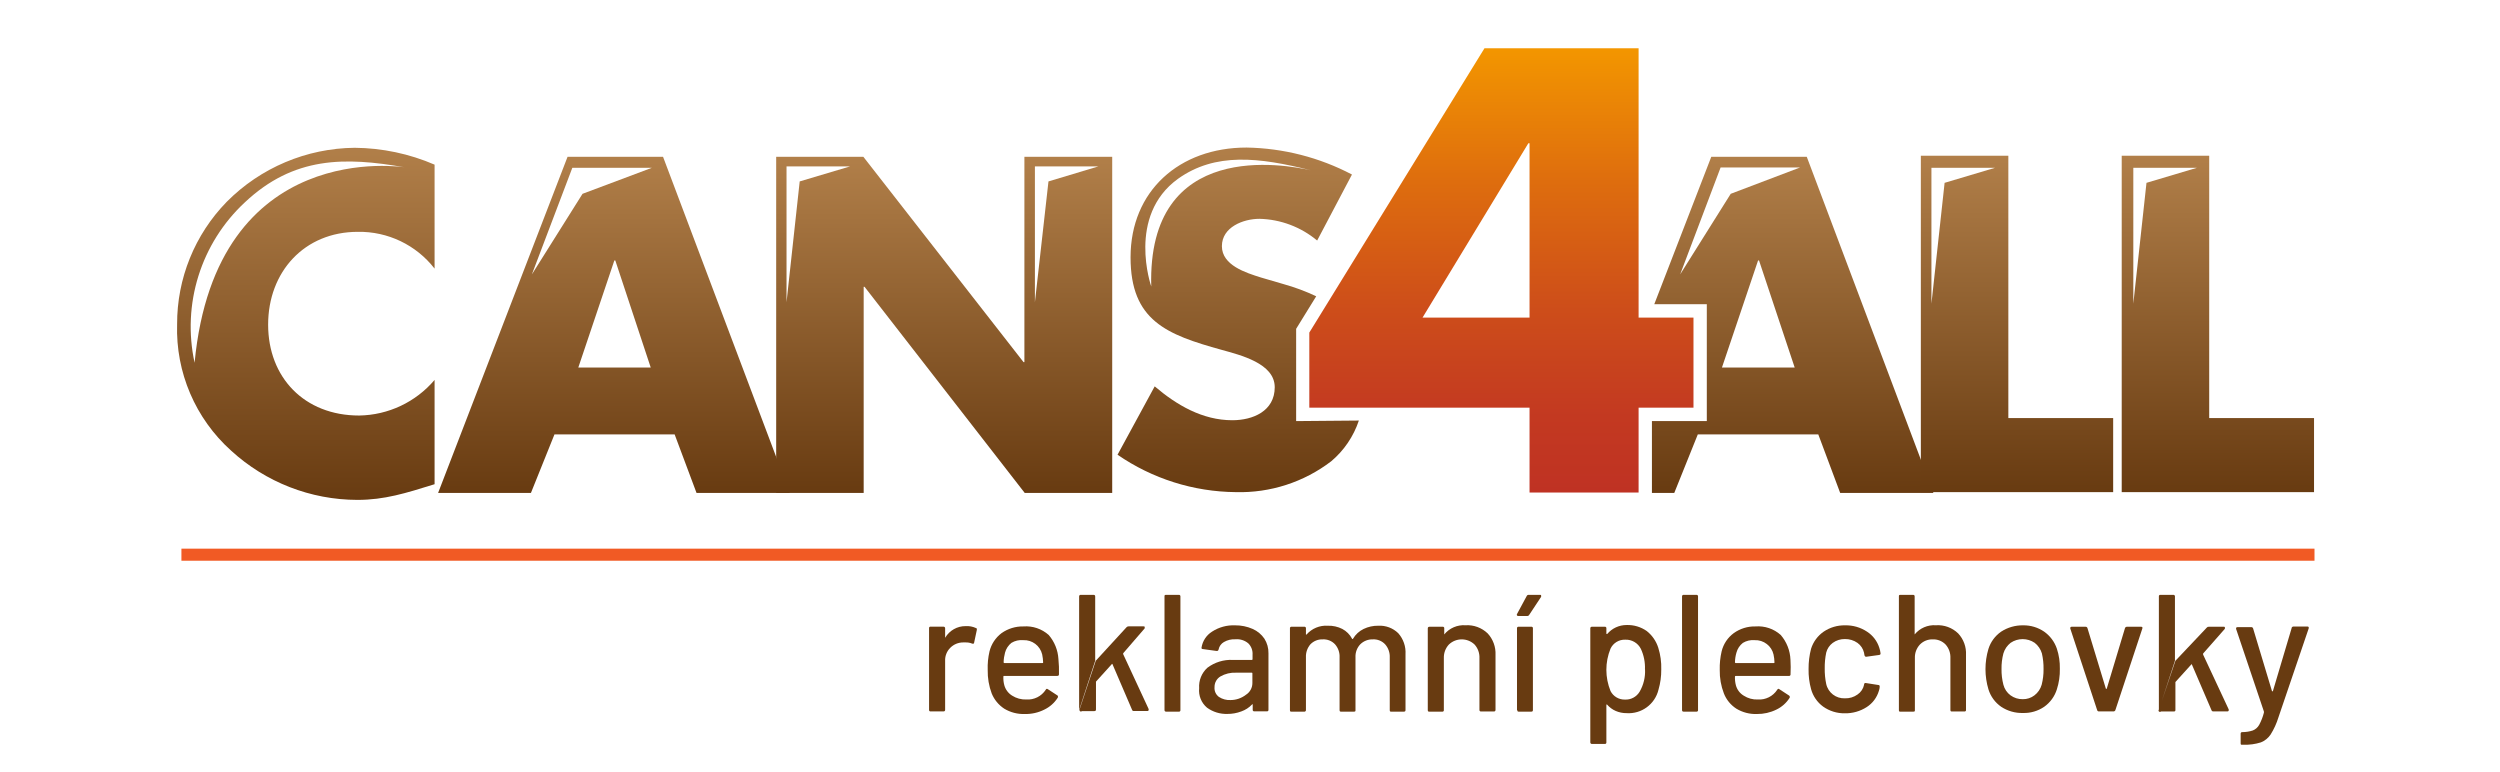
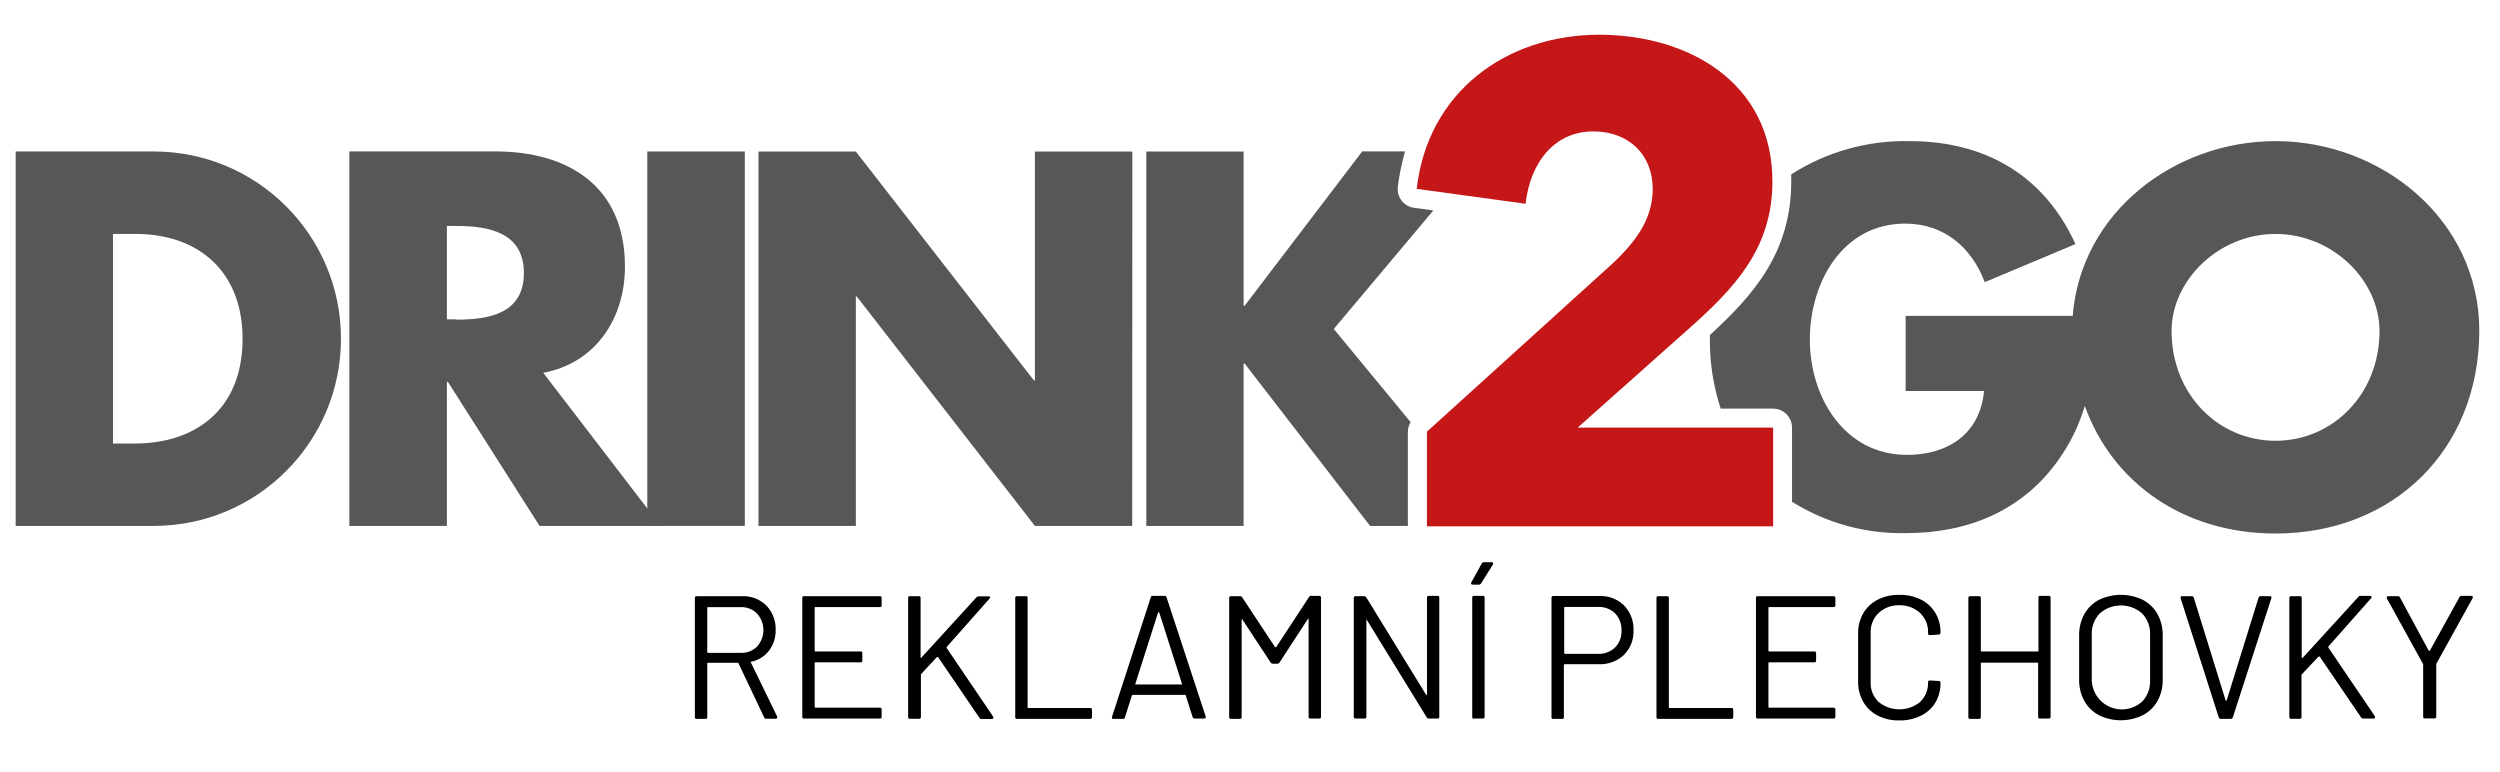
- <svg xmlns="http://www.w3.org/2000/svg" xmlns:xlink="http://www.w3.org/1999/xlink" id="Vrstva_1" data-name="Vrstva 1" viewBox="0 0 318.87 98.45">
+ <svg xmlns="http://www.w3.org/2000/svg" id="Vrstva_1" data-name="Vrstva 1" viewBox="0 0 318.87 98.45">
  <defs>
-     <style>.cls-1{fill:url(#Nepojmenovaný_přechod);}.cls-2{fill:url(#Nepojmenovaný_přechod_2);}.cls-3{fill:url(#Nepojmenovaný_přechod_3);}.cls-4{fill:url(#Nepojmenovaný_přechod_4);}.cls-5{fill:url(#Nepojmenovaný_přechod_5);}.cls-6{fill:url(#Nepojmenovaný_přechod_6);}.cls-7{fill:url(#Nepojmenovaný_přechod_7);}.cls-8{fill:url(#Nepojmenovaný_přechod_8);}.cls-9{fill:#683b11;}.cls-10{fill:#f15a24;}</style>
-     <linearGradient id="Nepojmenovaný_přechod" x1="191.5" y1="91.73" x2="191.5" y2="35.07" gradientTransform="matrix(1, 0, 0, -1, 0, 97.89)" gradientUnits="userSpaceOnUse">
-       <stop offset="0" stop-color="#f39600" />
-       <stop offset="0.3" stop-color="#de6d0e" />
-       <stop offset="0.59" stop-color="#cd4d1a" />
-       <stop offset="0.83" stop-color="#c33921" />
-       <stop offset="1" stop-color="#bf3223" />
-     </linearGradient>
-     <linearGradient id="Nepojmenovaný_přechod_2" x1="39" y1="79.04" x2="39" y2="34.13" gradientTransform="matrix(1, 0, 0, -1, 0, 97.89)" gradientUnits="userSpaceOnUse">
-       <stop offset="0" stop-color="#b17f49" />
-       <stop offset="1" stop-color="#683b11" />
-     </linearGradient>
-     <linearGradient id="Nepojmenovaný_přechod_3" x1="157.93" y1="79.07" x2="157.93" y2="35.07" xlink:href="#Nepojmenovaný_přechod_2" />
-     <linearGradient id="Nepojmenovaný_přechod_4" x1="78.31" y1="77.89" x2="78.31" y2="35.02" xlink:href="#Nepojmenovaný_přechod_2" />
-     <linearGradient id="Nepojmenovaný_přechod_5" x1="228.65" y1="77.89" x2="228.65" y2="35.02" xlink:href="#Nepojmenovaný_přechod_2" />
-     <linearGradient id="Nepojmenovaný_přechod_6" x1="120.43" y1="77.89" x2="120.43" y2="35.02" xlink:href="#Nepojmenovaný_přechod_2" />
-     <linearGradient id="Nepojmenovaný_přechod_7" x1="257.26" y1="78.03" x2="257.26" y2="35.12" xlink:href="#Nepojmenovaný_přechod_2" />
-     <linearGradient id="Nepojmenovaný_přechod_8" x1="282.88" y1="78.03" x2="282.88" y2="35.12" xlink:href="#Nepojmenovaný_přechod_2" />
+     <style>.cls-1{fill:#c51618;}.cls-2{fill:#575756;}</style>
  </defs>
-   <path class="cls-1" d="M216,40.51V52h-7V62.82H195.09V52H167V42.42L189.34,6.16H209V40.51ZM195.09,18.27h-.15l-13.5,22.24h13.65Z" />
-   <path class="cls-2" d="M45.64,29.57a12.14,12.14,0,0,1,9.79,4.69V21a26.26,26.26,0,0,0-10.19-2.15,23.31,23.31,0,0,0-16.33,6.9,22.25,22.25,0,0,0-6.32,15.61,20.79,20.79,0,0,0,6.89,16.12,23.89,23.89,0,0,0,16.1,6.28c3.47,0,6.15-.85,9.85-2V48.46A12.88,12.88,0,0,1,45.81,53c-7,0-11.61-4.86-11.61-11.59S38.81,29.57,45.64,29.57ZM24.82,46.27a21.63,21.63,0,0,1,6.41-20.46C37.47,19.94,44,20,51.62,21.34,51.62,21.34,27.56,17.4,24.82,46.27Z" />
-   <path class="cls-3" d="M165.32,53.71V41.94l2.56-4.15a26,26,0,0,0-4.19-1.56l-2.84-.83c-1.94-.61-5-1.56-5-4s2.74-3.49,4.79-3.49A11.91,11.91,0,0,1,168,30.68l4.44-8.42A30,30,0,0,0,159,18.82c-8.59,0-14.8,5.54-14.8,14,0,8.09,4.61,9.86,11.61,11.8,2.39.67,6.78,1.72,6.78,4.77s-2.79,4.21-5.41,4.21c-3.81,0-7.11-1.94-9.9-4.32L142.54,58a27,27,0,0,0,15.08,4.77,19.18,19.18,0,0,0,12.18-3.94,11.6,11.6,0,0,0,3.52-5.19ZM146.84,36.54s-3.16-9,3.42-13.74c4.74-3.38,10.32-2.75,16.92-1.08l.48.12-.48-.12C164,21,146.3,17.64,146.84,36.54Z" />
-   <path class="cls-4" d="M84.57,20H72.39L55.88,62.87H67.72l3-7.46H86.05l2.79,7.46h11.89ZM73.76,46.88l4.6-13.66h.12L83,46.88Zm.54-22.16L67.84,35,73,21.4H83.15Z" />
-   <path class="cls-5" d="M230.45,20H218.27L211,38.8h6.7V53.71h-7v9.16h2.85l3-7.46h15.37l2.79,7.46H246.6ZM219.63,46.88l4.61-13.66h.12l4.55,13.66Zm1.12-22.16L214.3,35l5.16-13.64H229.6Z" />
-   <path class="cls-6" d="M130.66,20V46.19h-.11L110.12,20H99V62.87h11.16V36.58h.11L130.7,62.87h11.16V20ZM102,23.14l-1.68,15.41V21.22h8.12Zm31.73,0L132,38.55V21.22h8.11Z" />
-   <path class="cls-7" d="M256.16,53.32V19.86H245V62.77h24.53V53.32Zm-8.13-30-1.68,15.42V21.4h8.12Z" />
-   <path class="cls-8" d="M281.78,53.32V19.86H270.62V62.77h24.53V53.32Zm-8-30L272.1,38.74V21.4h8.12Z" />
-   <path class="cls-9" d="M124.49,80.11c.1,0,.12.12.1.25l-.34,1.6c0,.13-.1.18-.26.13a2,2,0,0,0-.84-.15h-.3a2.31,2.31,0,0,0-1.65.69,2.23,2.23,0,0,0-.65,1.69v6.21c0,.15-.08.21-.22.21h-1.62a.18.18,0,0,1-.21-.15V80.15a.18.18,0,0,1,.14-.22h1.69a.2.2,0,0,1,.22.21v1.21h0a3,3,0,0,1,2.62-1.49A2.74,2.74,0,0,1,124.49,80.11Z" />
-   <path class="cls-9" d="M135.07,86c0,.14-.07.21-.22.21h-6.78c-.07,0-.09,0-.09.09a3.47,3.47,0,0,0,.12,1.11,2.27,2.27,0,0,0,1,1.32,3.15,3.15,0,0,0,1.8.49,2.74,2.74,0,0,0,2.48-1.24c.06-.14.16-.16.28-.07l1.24.81a.26.26,0,0,1,0,.29,4.17,4.17,0,0,1-1.7,1.5,5.25,5.25,0,0,1-2.49.56,4.74,4.74,0,0,1-2.62-.68,4.21,4.21,0,0,1-1.6-1.94,8.1,8.1,0,0,1-.51-3,9,9,0,0,1,.23-2.37,4.17,4.17,0,0,1,1.53-2.32,4.66,4.66,0,0,1,2.8-.86,4.35,4.35,0,0,1,3.22,1.09A5.15,5.15,0,0,1,135,84.06,15.15,15.15,0,0,1,135.07,86ZM129,82a2.37,2.37,0,0,0-.81,1.24,5.16,5.16,0,0,0-.18,1.24.09.09,0,0,0,.09.09h4.87c.06,0,.08,0,.08-.09a6,6,0,0,0-.12-1,2.37,2.37,0,0,0-2.41-1.83A2.46,2.46,0,0,0,129,82Z" />
-   <path class="cls-9" d="M137.64,90.56V76.08a.2.2,0,0,1,.16-.21h1.67c.15,0,.22.07.22.21v8.2h0m.07,0L143.69,80a.34.34,0,0,1,.26-.11h1.89c.09,0,.14,0,.16.07s0,.12,0,.19l-2.74,3.17v.12l3.25,7v.09c0,.11-.06.16-.18.16h-1.72a.21.21,0,0,1-.22-.16l-2.49-5.8c0-.06-.07-.08-.11,0l-2,2.21v3.55c0,.15-.07.21-.22.21H138a.18.18,0,0,1-.26,0,.2.2,0,0,1-.05-.19Z" />
-   <path class="cls-9" d="M148.53,90.56V76.08c0-.14,0-.21.21-.21h1.61a.19.19,0,0,1,.21.16,0,0,0,0,1,0,0V90.56a.18.18,0,0,1-.15.21h-1.67A.19.19,0,0,1,148.53,90.56Z" />
-   <path class="cls-9" d="M159.78,80.22a3.54,3.54,0,0,1,1.49,1.24,3.35,3.35,0,0,1,.52,1.87v7.19a.18.18,0,0,1-.15.21H160a.19.19,0,0,1-.22-.16v-.71c0-.07,0-.08-.09,0a3.47,3.47,0,0,1-1.36.88,4.92,4.92,0,0,1-1.78.32,4.18,4.18,0,0,1-2.6-.8,2.86,2.86,0,0,1-1-2.48A3.22,3.22,0,0,1,154,85.17a5,5,0,0,1,3.24-1h2.44a.08.08,0,0,0,.08-.08v-.58a1.86,1.86,0,0,0-.54-1.45,2.24,2.24,0,0,0-1.64-.52,2.63,2.63,0,0,0-1.47.35,1.4,1.4,0,0,0-.68.94.22.22,0,0,1-.26.2l-1.73-.24c-.14,0-.21-.08-.19-.17a2.94,2.94,0,0,1,1.35-2.06,5,5,0,0,1,2.93-.8A5.44,5.44,0,0,1,159.78,80.22Zm-.87,8.4a1.76,1.76,0,0,0,.83-1.5V85.87a.07.07,0,0,0-.08-.07h-2a3.66,3.66,0,0,0-2,.48,1.56,1.56,0,0,0-.75,1.37,1.39,1.39,0,0,0,.56,1.24,2.47,2.47,0,0,0,1.49.4A3.2,3.2,0,0,0,158.91,88.62Z" />
-   <path class="cls-9" d="M178.34,80.76a3.7,3.7,0,0,1,.93,2.69v7.11c0,.15-.06.21-.21.21h-1.59c-.15,0-.21,0-.21-.21V83.87a2.38,2.38,0,0,0-.59-1.69,2,2,0,0,0-1.57-.63,2.19,2.19,0,0,0-1.59.62,2.25,2.25,0,0,0-.62,1.67v6.72c0,.15,0,.21-.21.21h-1.59c-.15,0-.23,0-.23-.21V83.87a2.35,2.35,0,0,0-.58-1.69,2,2,0,0,0-1.57-.63,2.08,2.08,0,0,0-1.56.62,2.37,2.37,0,0,0-.58,1.67v6.72a.2.2,0,0,1-.16.21h-1.67c-.15,0-.21,0-.21-.21V80.15a.18.18,0,0,1,.16-.21h1.66a.19.19,0,0,1,.22.15v.78a0,0,0,0,0,0,.07h.07a3.32,3.32,0,0,1,2.72-1.13,3.83,3.83,0,0,1,1.85.41,3,3,0,0,1,1.24,1.24c0,.07.09.07.13,0a3.17,3.17,0,0,1,1.35-1.24,4.15,4.15,0,0,1,1.87-.41A3.38,3.38,0,0,1,178.34,80.76Z" />
-   <path class="cls-9" d="M189.75,80.79a3.78,3.78,0,0,1,1,2.75v7a.2.2,0,0,1-.16.21h-1.68a.19.19,0,0,1-.21-.16V83.94a2.43,2.43,0,0,0-.62-1.73,2.37,2.37,0,0,0-3.28,0,2.42,2.42,0,0,0-.64,1.71v6.64a.18.18,0,0,1-.15.21h-1.67c-.15,0-.23,0-.23-.21V80.15c0-.14.08-.21.23-.21H184a.18.18,0,0,1,.21.15.06.06,0,0,1,0,.06v.77h0a3.21,3.21,0,0,1,2.71-1.17A3.75,3.75,0,0,1,189.75,80.79Z" />
-   <path class="cls-9" d="M193.49,78.5a.15.15,0,0,1,0-.18l1.24-2.3a.26.26,0,0,1,.26-.15h1.43c.07,0,.13,0,.15.08a1,1,0,0,1,0,.17l-1.52,2.3a.28.28,0,0,1-.25.15h-1.13A.2.2,0,0,1,193.49,78.5Zm0,12.06V80.15a.18.18,0,0,1,.15-.21h1.67a.18.18,0,0,1,.21.15.06.06,0,0,1,0,.06V90.56c0,.15-.06.21-.21.21H193.7c-.11,0-.18-.06-.18-.21Z" />
-   <path class="cls-9" d="M211.89,85.39a8.91,8.91,0,0,1-.35,2.57,3.92,3.92,0,0,1-4.09,3,3.39,3.39,0,0,1-1.37-.28,3.12,3.12,0,0,1-1.11-.82h-.08a.06.06,0,0,0,0,.06v4.76a.18.18,0,0,1-.16.21h-1.67a.2.2,0,0,1-.22-.21V80.15a.19.19,0,0,1,.22-.21h1.62a.18.18,0,0,1,.21.15v.77H205a3.23,3.23,0,0,1,1.1-.84,3.26,3.26,0,0,1,1.38-.3,4.23,4.23,0,0,1,2.55.76,4.4,4.4,0,0,1,1.48,2.14A8.38,8.38,0,0,1,211.89,85.39Zm-2.08,0a5.66,5.66,0,0,0-.52-2.63,2.13,2.13,0,0,0-2-1.17,2,2,0,0,0-1.87,1.14,7.14,7.14,0,0,0,0,5.41,2,2,0,0,0,1.81,1.09,2.07,2.07,0,0,0,1.9-1,5.16,5.16,0,0,0,.69-2.87Z" />
-   <path class="cls-9" d="M214.54,90.56V76.08a.19.19,0,0,1,.21-.21h1.62a.19.19,0,0,1,.21.16V90.56a.18.18,0,0,1-.16.21h-1.67C214.61,90.77,214.54,90.71,214.54,90.56Z" />
-   <path class="cls-9" d="M228.38,86a.18.18,0,0,1-.15.21.06.06,0,0,1-.06,0h-6.79a.09.09,0,0,0-.09.09,3.78,3.78,0,0,0,.12,1.11,2.21,2.21,0,0,0,1,1.32,3.07,3.07,0,0,0,1.79.49,2.74,2.74,0,0,0,2.48-1.24c.08-.14.17-.16.28-.07l1.24.81a.23.23,0,0,1,.06.29,4.08,4.08,0,0,1-1.69,1.5,5.46,5.46,0,0,1-2.48.56,4.72,4.72,0,0,1-2.62-.68,4.08,4.08,0,0,1-1.59-1.94,7.93,7.93,0,0,1-.53-3,9.45,9.45,0,0,1,.24-2.37,4.06,4.06,0,0,1,1.54-2.32,4.56,4.56,0,0,1,2.78-.86,4.32,4.32,0,0,1,3.22,1.09,5.15,5.15,0,0,1,1.24,3.15A17.22,17.22,0,0,1,228.38,86Zm-6.08-4a2.33,2.33,0,0,0-.82,1.24,4.71,4.71,0,0,0-.19,1.24.09.09,0,0,0,.09.09h4.87c.06,0,.08,0,.08-.09a5.18,5.18,0,0,0-.12-1,2.32,2.32,0,0,0-.85-1.33,2.37,2.37,0,0,0-1.56-.5A2.47,2.47,0,0,0,222.3,82Z" />
-   <path class="cls-9" d="M232.53,90.12A4.1,4.1,0,0,1,231,87.9a8.93,8.93,0,0,1-.32-2.57,9.88,9.88,0,0,1,.32-2.59,4.19,4.19,0,0,1,1.6-2.17,4.72,4.72,0,0,1,2.75-.81,4.86,4.86,0,0,1,2.79.81,3.81,3.81,0,0,1,1.56,2.05,3.38,3.38,0,0,1,.16.7c0,.12,0,.18-.18.22l-1.66.23h0c-.1,0-.17-.07-.21-.19l-.06-.34a2.13,2.13,0,0,0-.83-1.24,2.7,2.7,0,0,0-1.6-.49,2.56,2.56,0,0,0-1.56.49,2.22,2.22,0,0,0-.83,1.24,9.25,9.25,0,0,0-.19,2,9,9,0,0,0,.19,2,2.34,2.34,0,0,0,2.39,1.83,2.6,2.6,0,0,0,1.61-.49,2,2,0,0,0,.83-1.24h0v-.09a.19.19,0,0,1,.23-.13h0l1.59.25a.16.16,0,0,1,.17.18v.08a1.65,1.65,0,0,1-.1.48,3.71,3.71,0,0,1-1.56,2.08,5,5,0,0,1-2.78.79A4.65,4.65,0,0,1,232.53,90.12Z" />
-   <path class="cls-9" d="M249.76,80.79a3.73,3.73,0,0,1,1,2.75v7a.18.18,0,0,1-.16.21H249c-.15,0-.23,0-.23-.21V83.94a2.44,2.44,0,0,0-.61-1.73,2.17,2.17,0,0,0-1.64-.66,2.2,2.2,0,0,0-1.64.66,2.4,2.4,0,0,0-.64,1.71v6.64c0,.15,0,.21-.21.21h-1.62c-.15,0-.21,0-.21-.21V76.08c0-.14,0-.21.21-.21H244c.15,0,.21.07.21.21v4.84h0a3.21,3.21,0,0,1,2.71-1.17A3.73,3.73,0,0,1,249.76,80.79Z" />
-   <path class="cls-9" d="M255.25,90.15a4.21,4.21,0,0,1-1.63-2.23,9,9,0,0,1,0-5.15,4.21,4.21,0,0,1,1.63-2.21,5,5,0,0,1,2.8-.8,4.63,4.63,0,0,1,2.67.8,4.38,4.38,0,0,1,1.63,2.18,7.68,7.68,0,0,1,.38,2.56,8,8,0,0,1-.38,2.62,4.28,4.28,0,0,1-1.62,2.23,4.55,4.55,0,0,1-2.7.79A4.79,4.79,0,0,1,255.25,90.15Zm4.24-1.46a2.59,2.59,0,0,0,.92-1.35,7.5,7.5,0,0,0,.24-2,8.28,8.28,0,0,0-.21-2,2.69,2.69,0,0,0-.92-1.35,2.74,2.74,0,0,0-3.07,0,2.69,2.69,0,0,0-.92,1.35,7.36,7.36,0,0,0-.24,2,7.5,7.5,0,0,0,.24,2,2.43,2.43,0,0,0,.91,1.35,2.56,2.56,0,0,0,1.56.49A2.36,2.36,0,0,0,259.49,88.69Z" />
-   <path class="cls-9" d="M267.5,90.61l-3.44-10.44v-.08c0-.1.07-.15.19-.15H266a.24.24,0,0,1,.25.17l2.34,7.7s0,.06.07.06a.06.06,0,0,0,.06-.06l2.32-7.7a.26.26,0,0,1,.26-.17h1.79c.15,0,.21.07.16.23l-3.44,10.41a.25.25,0,0,1-.26.16h-1.8A.23.23,0,0,1,267.5,90.61Z" />
-   <path class="cls-9" d="M275.36,90.56V76.08a.18.18,0,0,1,.15-.21h1.68a.2.2,0,0,1,.22.16v8.25h0m.06,0,4-4.23a.29.29,0,0,1,.26-.11h1.9c.07,0,.13,0,.15.07a1.21,1.21,0,0,1,0,.19L281,83.36v.13l3.27,7v.09c0,.11-.06.16-.19.16h-1.77a.23.23,0,0,1-.24-.16l-2.49-5.8c0-.07-.06-.08-.11,0l-2,2.21v3.55a.18.18,0,0,1-.15.21h-1.69a.19.19,0,0,1-.26,0,.18.18,0,0,1,0-.26Z" />
-   <path class="cls-9" d="M285.79,94.83V93.59a.19.19,0,0,1,.16-.21H286a4.32,4.32,0,0,0,1.34-.21,1.61,1.61,0,0,0,.81-.71,6.82,6.82,0,0,0,.61-1.57v-.13l-3.55-10.54v-.09c0-.09.07-.14.2-.14h1.72a.23.23,0,0,1,.25.17l2.41,8a.09.09,0,0,0,.11,0l0,0,2.38-8a.25.25,0,0,1,.25-.25h1.76c.17,0,.21.08.18.24L290.61,91.5a9.17,9.17,0,0,1-1,2.19,2.69,2.69,0,0,1-1.24,1,6.63,6.63,0,0,1-2.21.3H286C285.87,95,285.79,95,285.79,94.83Z" />
-   <rect class="cls-10" x="23.14" y="69.98" width="272.07" height="1.54" />
+   <path class="cls-1" d="M182,67.13V55.06L205.8,33.5c3-2.85,5-5.7,5-9.41,0-4.31-3-7.33-7.59-7.33-4.83,0-8,3.8-8.63,9.23l-13.88-1.9C182.09,11.76,192.09,4.43,204,4.43c11.21,0,22.07,6,22.07,18.72,0,8.71-5.08,13.8-10.69,18.8L201.23,54.54h24.93V67.13Z" />
+   <path class="cls-2" d="M17.2,56.57H14.41V29.84h2.92c8,0,13.61,4.81,13.61,13.36,0,9.31-6.33,13.37-13.74,13.37m2.41-37.25H2V67.08H19.61a23.88,23.88,0,1,0,0-47.76" />
+   <path class="cls-2" d="M58.18,40.73H57V28.82h1.21c4,0,8.61.76,8.61,6s-4.56,5.95-8.61,5.95m11.08,6.78C76,46.3,79.71,40.6,79.71,34c0-10.2-7.16-14.69-16.59-14.69H44.56V67.08H57V48.71h.13L68.82,67.08H84.27Z" />
+   <path class="cls-2" d="M82.56,19.32V67.08H95V19.32Z" />
+   <path class="cls-2" d="M178.92,20.39v0c.09-.37.19-.73.29-1.08h-5.46L158.75,39h-.13V19.33H146.21V67.08h12.41V46.37h.13l16,20.71h4.82v-12a2.47,2.47,0,0,1,.35-1.24l-9.8-11.88,12.7-15.12-2.46-.33a2.41,2.41,0,0,1-2.07-2.66c.07-.65.17-1.28.29-1.9h0" />
+   <path class="cls-2" d="M290.24,56.22c-7.28,0-13.26-5.91-13.26-14,0-6.47,6-12.38,13.26-12.38s13.26,5.91,13.26,12.38c0,8.1-6,14-13.26,14m0-38.22c-12.9,0-24.83,9.09-25.87,22.29H243.06v9.58h10c-.5,5.42-4.54,8.15-9.83,8.15-8,0-12.39-7.4-12.39-14.69S235,28.52,243,28.52c4.92,0,8.47,3,10.15,7.47l11.57-4.86c-4-8.77-11.51-13.13-21.16-13.13a26.91,26.91,0,0,0-15.09,4.24c0,.3,0,.6,0,.91,0,9-4.78,14.47-10.38,19.58,0,.18,0,.36,0,.54a27.83,27.83,0,0,0,1.38,8.85h6.68a2.42,2.42,0,0,1,2.42,2.42V64a26.36,26.36,0,0,0,14.54,4c7.85,0,14.75-2.81,19.36-9.22a23.33,23.33,0,0,0,3.44-7c3.57,9.89,12.7,16.27,24.32,16.27,15.07,0,26-10.71,26-25.9C316.2,28,303.75,18,290.24,18" />
+   <path class="cls-2" d="M144.43,19.33H132V48.52h-.13L109.16,19.33H96.74V67.08h12.42V37.82h.12L132,67.08h12.41Z" />
+   <path d="M97.48,91.53,94.19,84.6a.08.08,0,0,0-.09-.06H90.3a.08.08,0,0,0-.09.09v6.84a.19.19,0,0,1-.22.22H88.85a.19.19,0,0,1-.22-.22V76.27c0-.15.07-.23.22-.23h5.79a4.18,4.18,0,0,1,3.11,1.2,4.25,4.25,0,0,1,1.18,3.12A4.19,4.19,0,0,1,98.08,83a3.81,3.81,0,0,1-2.3,1.41c-.06,0-.07.06,0,.11l3.35,6.88a.36.36,0,0,1,0,.11c0,.11-.06.16-.18.16H97.75A.25.25,0,0,1,97.48,91.53Zm-7.27-14v5.65a.08.08,0,0,0,.09.09h4.16a2.8,2.8,0,0,0,2.1-.8,3.14,3.14,0,0,0,0-4.21,2.78,2.78,0,0,0-2.1-.82H90.3A.08.08,0,0,0,90.21,77.52Z" />
+   <path d="M112.21,77.43H104a.08.08,0,0,0-.09.09V83a.08.08,0,0,0,.09.09h5.77a.19.19,0,0,1,.22.22v.94c0,.15-.07.23-.22.23H104c-.06,0-.09,0-.09.08v5.61a.08.08,0,0,0,.09.09h8.23c.15,0,.22.08.22.23v.94a.19.19,0,0,1-.22.22h-9.68a.19.19,0,0,1-.22-.22V76.27c0-.15.07-.23.22-.23h9.68c.15,0,.22.08.22.23v.94A.19.19,0,0,1,112.21,77.43Z" />
+   <path d="M115.83,91.47V76.27a.2.2,0,0,1,.22-.23h1.14a.21.21,0,0,1,.23.23v7.57s0,.06,0,.07.05,0,.07,0l7.06-7.73a.32.32,0,0,1,.27-.12h1.3a.17.17,0,0,1,.17.09.17.17,0,0,1-.06.18l-5.48,6.19s0,.08,0,.14l5.95,8.78,0,.11c0,.11-.06.16-.2.16h-1.29a.3.3,0,0,1-.27-.13l-5.3-7.78a.08.08,0,0,0-.07,0,.08.08,0,0,0-.06,0L117.46,86a.15.15,0,0,0,0,.11v5.35c0,.15-.08.22-.23.22h-1.14A.2.2,0,0,1,115.83,91.47Z" />
+   <path d="M129.49,91.47V76.27c0-.15.07-.23.22-.23h1.14c.15,0,.22.08.22.23V90.21a.08.08,0,0,0,.09.09h7.89a.21.21,0,0,1,.23.23v.94c0,.15-.08.22-.23.22h-9.34A.19.19,0,0,1,129.49,91.47Z" />
+   <path d="M152.13,91.51l-.89-2.81a.09.09,0,0,0-.09-.07h-6.69a.09.09,0,0,0-.09.07l-.89,2.81a.25.25,0,0,1-.27.18H142c-.16,0-.22-.08-.17-.25l4.94-15.22A.25.25,0,0,1,147,76h1.52a.25.25,0,0,1,.27.18l5,15.22,0,.09c0,.11-.07.16-.2.16H152.4A.26.26,0,0,1,152.13,91.51Zm-7.3-4.21a.11.11,0,0,0,.08,0h5.77a.13.13,0,0,0,.08,0,.08.08,0,0,0,0-.08l-2.91-9.12a.07.07,0,0,0-.07,0,.05.05,0,0,0-.06,0l-2.91,9.12A.08.08,0,0,0,144.83,87.3Z" />
+   <path d="M167.11,76h1.16c.15,0,.22.08.22.23v15.2a.19.19,0,0,1-.22.22h-1.14a.19.19,0,0,1-.22-.22V79c0-.05,0-.08,0-.09s-.05,0-.07,0l-3.64,5.59a.31.31,0,0,1-.27.16h-.58a.36.36,0,0,1-.27-.14l-3.64-5.54s0-.06-.07,0,0,0,0,.09V91.47c0,.15-.08.22-.23.22h-1.14a.2.2,0,0,1-.22-.22V76.27a.2.2,0,0,1,.22-.23h1.17a.29.29,0,0,1,.26.14l4.21,6.37.06,0,.07,0,4.16-6.35A.33.33,0,0,1,167.11,76Z" />
+   <path d="M182.22,76h1.14c.15,0,.22.08.22.23v15.2a.19.19,0,0,1-.22.22h-1.12a.32.32,0,0,1-.27-.16l-7.62-12.4s0-.06-.07-.06,0,0,0,.08l0,12.32a.2.2,0,0,1-.22.22H172.9c-.15,0-.23-.07-.23-.22V76.27a.21.21,0,0,1,.23-.23H174a.33.33,0,0,1,.27.16l7.62,12.41s0,.06.07,0,.05,0,.05-.08l0-12.31A.21.21,0,0,1,182.22,76Z" />
+   <path d="M187.65,74.49a.19.19,0,0,1,0-.19L189,71.86a.27.27,0,0,1,.27-.15h1c.09,0,.14,0,.16.08s0,.11,0,.19l-1.52,2.43a.31.31,0,0,1-.27.16h-.8A.19.19,0,0,1,187.65,74.49Zm.13,17V76.27A.21.21,0,0,1,188,76h1.14a.2.2,0,0,1,.22.23v15.2a.2.2,0,0,1-.22.22H188C187.86,91.69,187.78,91.62,187.78,91.47Z" />
+   <path d="M207.15,77.23a4.29,4.29,0,0,1,1.2,3.17,4.17,4.17,0,0,1-1.22,3.13,4.4,4.4,0,0,1-3.21,1.19h-4.36a.08.08,0,0,0-.09.09v6.66a.19.19,0,0,1-.22.22h-1.14a.19.19,0,0,1-.22-.22V76.25c0-.15.07-.23.22-.23H204A4.23,4.23,0,0,1,207.15,77.23ZM206,82.58a2.89,2.89,0,0,0,.82-2.16,3,3,0,0,0-.82-2.19,2.93,2.93,0,0,0-2.15-.82h-4.25a.08.08,0,0,0-.09.09v5.81a.08.08,0,0,0,.09.09h4.25A2.93,2.93,0,0,0,206,82.58Z" />
+   <path d="M211.28,91.47V76.27c0-.15.07-.23.22-.23h1.14c.15,0,.22.08.22.23V90.21a.08.08,0,0,0,.09.09h7.89a.21.21,0,0,1,.23.23v.94c0,.15-.08.22-.23.22H211.5A.19.19,0,0,1,211.28,91.47Z" />
+   <path d="M233.87,77.43h-8.22a.08.08,0,0,0-.09.09V83a.08.08,0,0,0,.09.09h5.77a.2.2,0,0,1,.22.22v.94a.2.2,0,0,1-.22.23h-5.77c-.06,0-.09,0-.09.08v5.61a.08.08,0,0,0,.09.09h8.22a.21.21,0,0,1,.23.23v.94c0,.15-.08.22-.23.22h-9.68a.2.2,0,0,1-.22-.22V76.27a.2.2,0,0,1,.22-.23h9.68a.21.21,0,0,1,.23.23v.94C234.1,77.36,234,77.43,233.87,77.43Z" />
+   <path d="M239.51,91.28a4.46,4.46,0,0,1-1.85-1.75,5.05,5.05,0,0,1-.66-2.6V80.78a5,5,0,0,1,.66-2.57,4.54,4.54,0,0,1,1.85-1.73,5.87,5.87,0,0,1,2.75-.61,6,6,0,0,1,2.74.6,4.47,4.47,0,0,1,1.85,1.7,4.79,4.79,0,0,1,.66,2.52.21.21,0,0,1-.07.18.19.19,0,0,1-.15.07l-1.14.07c-.15,0-.23-.07-.23-.21v-.06a3.32,3.32,0,0,0-1-2.54,3.73,3.73,0,0,0-2.66-1,3.68,3.68,0,0,0-2.66,1,3.3,3.3,0,0,0-1,2.53V87a3.29,3.29,0,0,0,1,2.52,4.18,4.18,0,0,0,5.32,0,3.31,3.31,0,0,0,1-2.53v0c0-.13.08-.2.23-.2l1.14.07c.14,0,.22.06.22.2a4.9,4.9,0,0,1-.66,2.56A4.43,4.43,0,0,1,245,91.29a6,6,0,0,1-2.74.6A5.87,5.87,0,0,1,239.51,91.28Z" />
+   <path d="M260.18,76h1.14a.21.21,0,0,1,.23.23v15.2c0,.15-.08.22-.23.22h-1.14a.19.19,0,0,1-.22-.22V84.6c0-.06,0-.08-.09-.08h-7.13c-.06,0-.09,0-.09.08v6.87a.2.2,0,0,1-.22.22h-1.14c-.15,0-.23-.07-.23-.22V76.27a.21.21,0,0,1,.23-.23h1.14a.2.2,0,0,1,.22.23V83a.08.08,0,0,0,.09.09h7.13A.08.08,0,0,0,260,83V76.27C260,76.12,260,76,260.18,76Z" />
+   <path d="M267.71,91.22a4.59,4.59,0,0,1-1.86-1.82,5.45,5.45,0,0,1-.66-2.72V81.05a5.48,5.48,0,0,1,.66-2.72,4.65,4.65,0,0,1,1.86-1.82,6.45,6.45,0,0,1,5.6,0,4.58,4.58,0,0,1,1.88,1.82,5.48,5.48,0,0,1,.66,2.72v5.63a5.45,5.45,0,0,1-.66,2.72,4.52,4.52,0,0,1-1.88,1.82,6.36,6.36,0,0,1-5.6,0Zm5.53-1.74a3.72,3.72,0,0,0,1-2.73V81a3.74,3.74,0,0,0-1-2.74,4.08,4.08,0,0,0-5.44,0,3.74,3.74,0,0,0-1,2.74v5.72a3.84,3.84,0,0,0,6.46,2.73Z" />
+   <path d="M283,91.51l-4.87-15.22,0-.09c0-.1.07-.16.2-.16h1.21a.27.27,0,0,1,.27.18l4.06,13.1s0,.05.07.05.05,0,.07-.05l4.07-13.1a.25.25,0,0,1,.26-.18h1.19c.16,0,.22.09.18.25l-4.92,15.22a.26.26,0,0,1-.27.18h-1.23A.27.27,0,0,1,283,91.51Z" />
+   <path d="M292,91.47V76.27c0-.15.07-.23.22-.23h1.14c.15,0,.22.08.22.23v7.57a.07.07,0,0,0,.05.07s0,0,.07,0l7.06-7.73A.32.32,0,0,1,301,76h1.29c.09,0,.15,0,.17.09a.16.16,0,0,1,0,.18l-5.48,6.19s0,.08,0,.14l5.95,8.78,0,.11c0,.11-.07.16-.2.16h-1.3a.3.3,0,0,1-.27-.13l-5.29-7.78s0,0-.07,0l-.07,0L293.6,86a.16.16,0,0,0-.05.11v5.35a.19.19,0,0,1-.22.22h-1.14A.19.19,0,0,1,292,91.47Z" />
+   <path d="M309.07,91.44V84.83c0-.06,0-.1,0-.11l-4.64-8.41a.36.36,0,0,1,0-.13c0-.09.07-.14.2-.14h1.21a.28.28,0,0,1,.27.16L309.78,83l.07,0,.07,0,3.77-6.82A.3.3,0,0,1,314,76h1.21a.19.19,0,0,1,.18.08.19.19,0,0,1,0,.19l-4.65,8.41s0,0,0,.11v6.61c0,.15-.07.23-.22.23h-1.14C309.14,91.67,309.07,91.59,309.07,91.44Z" />
</svg>
